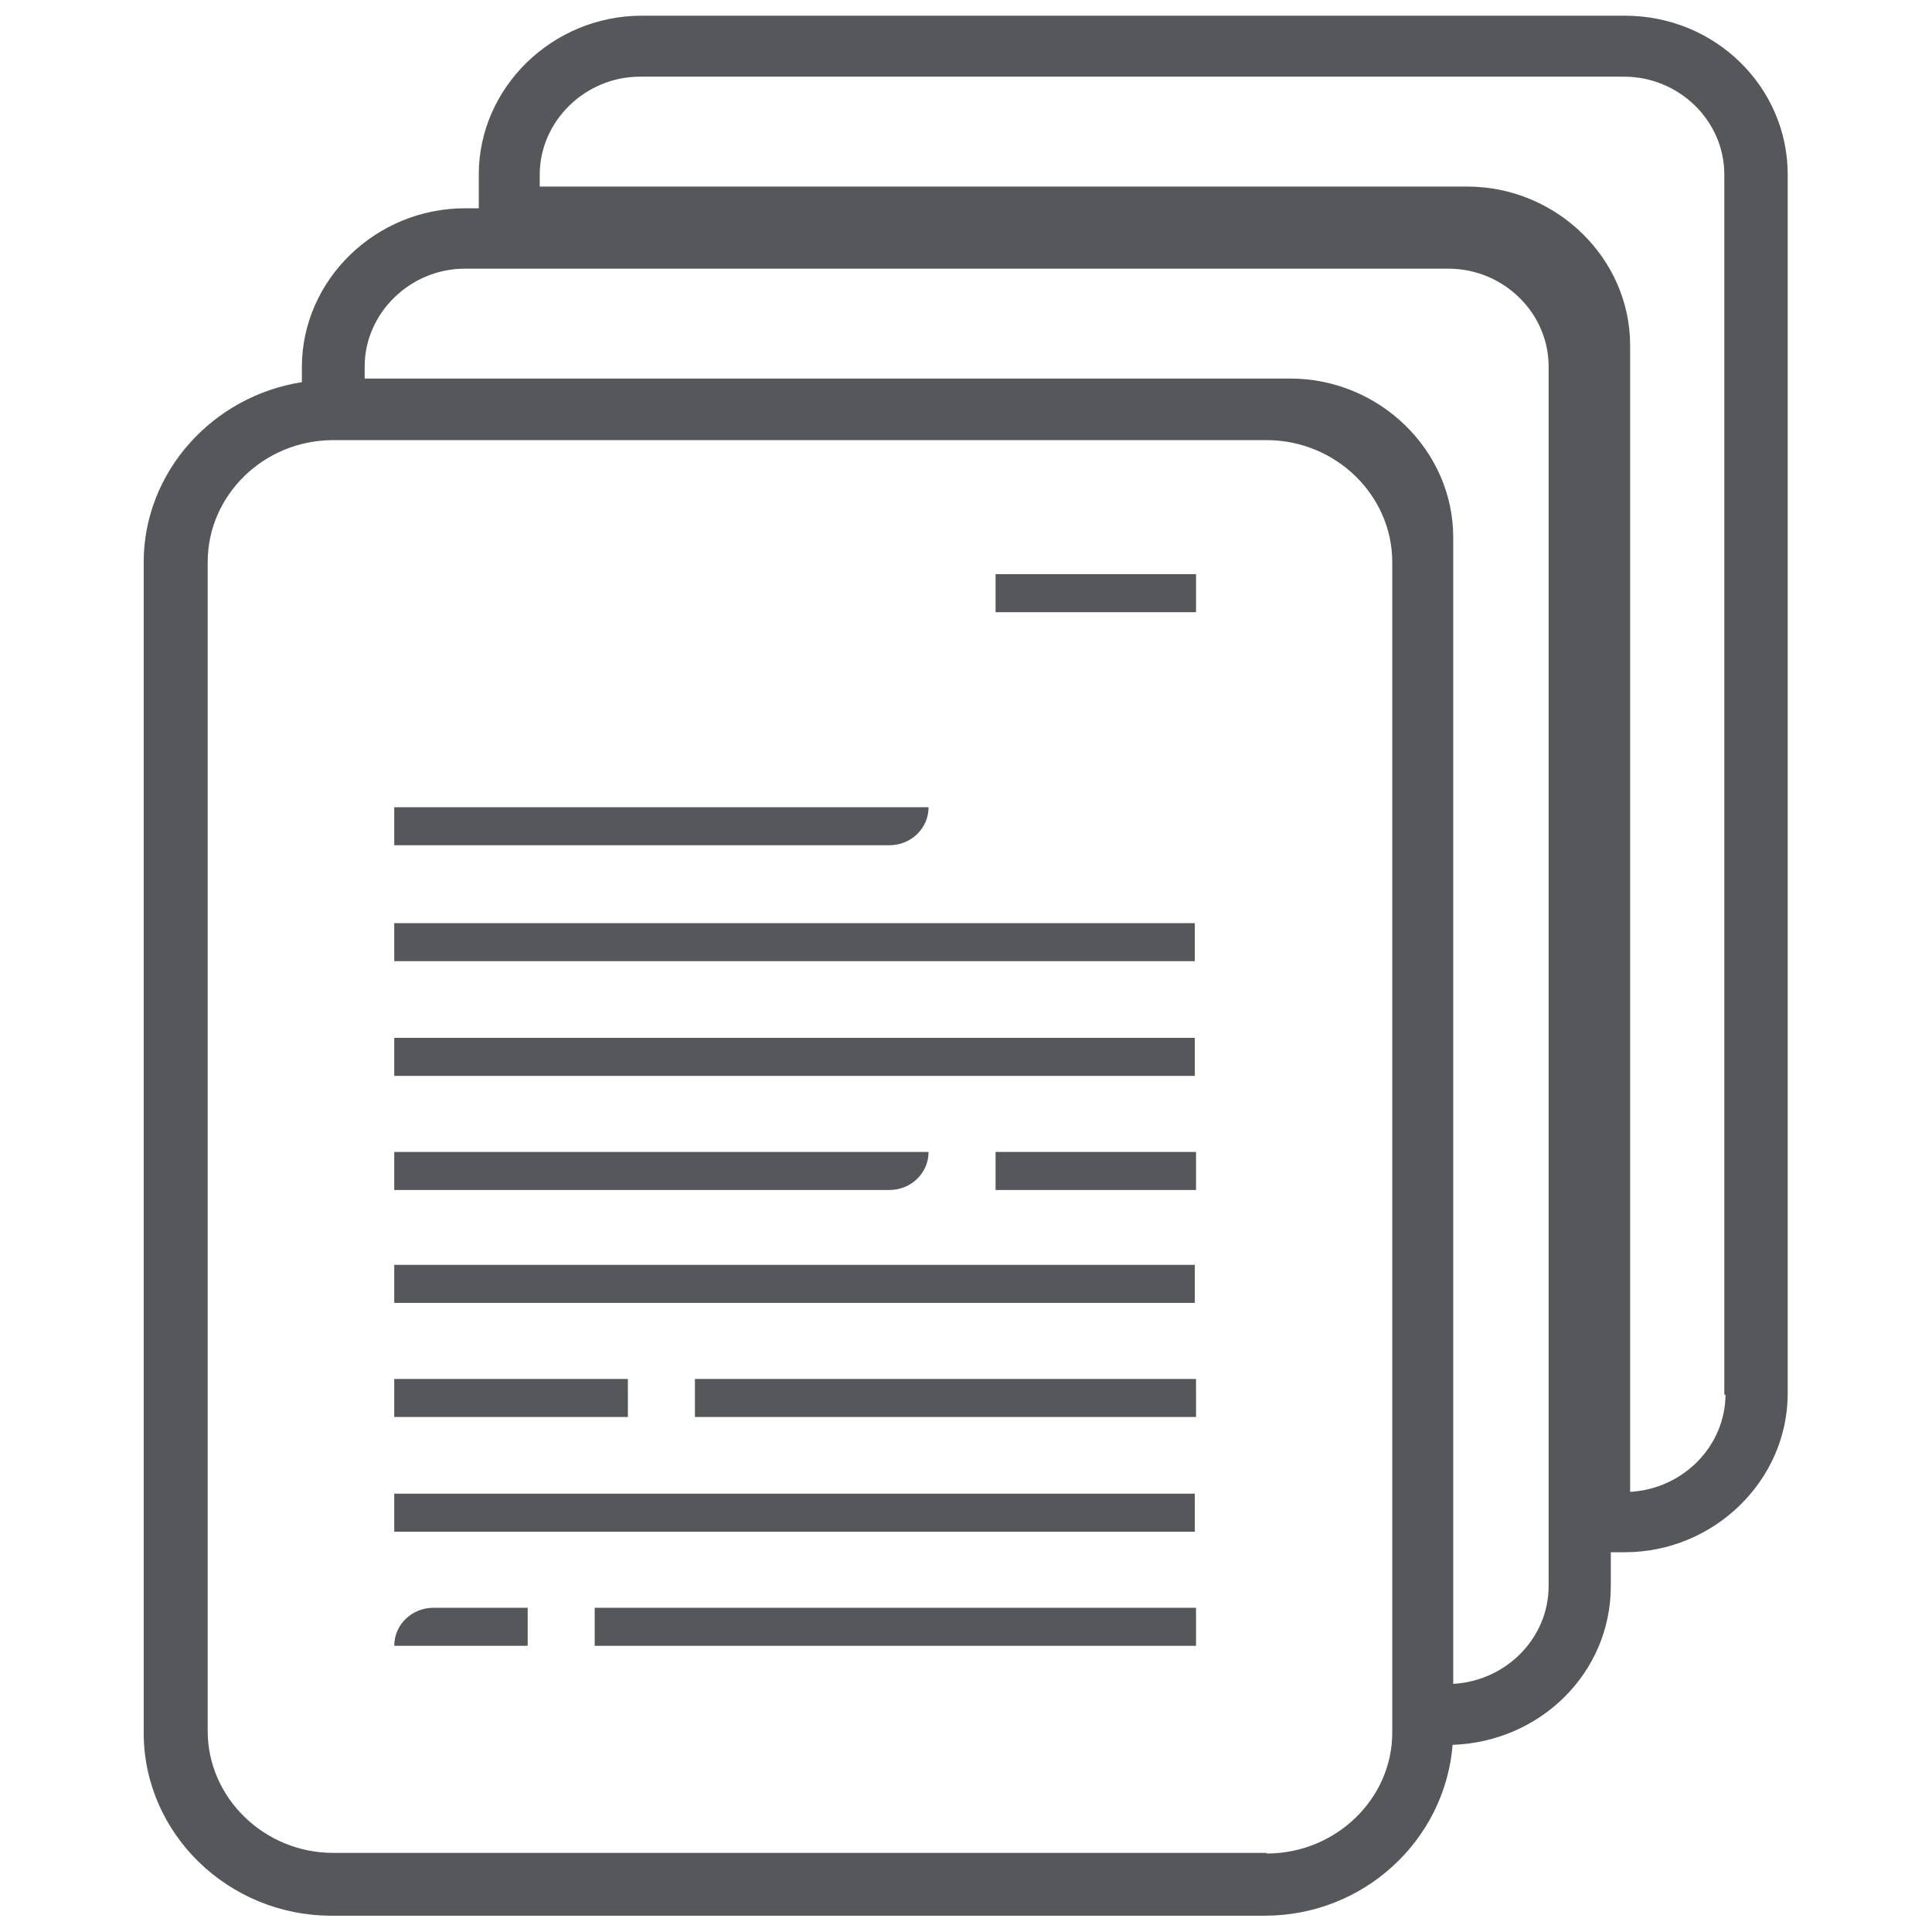
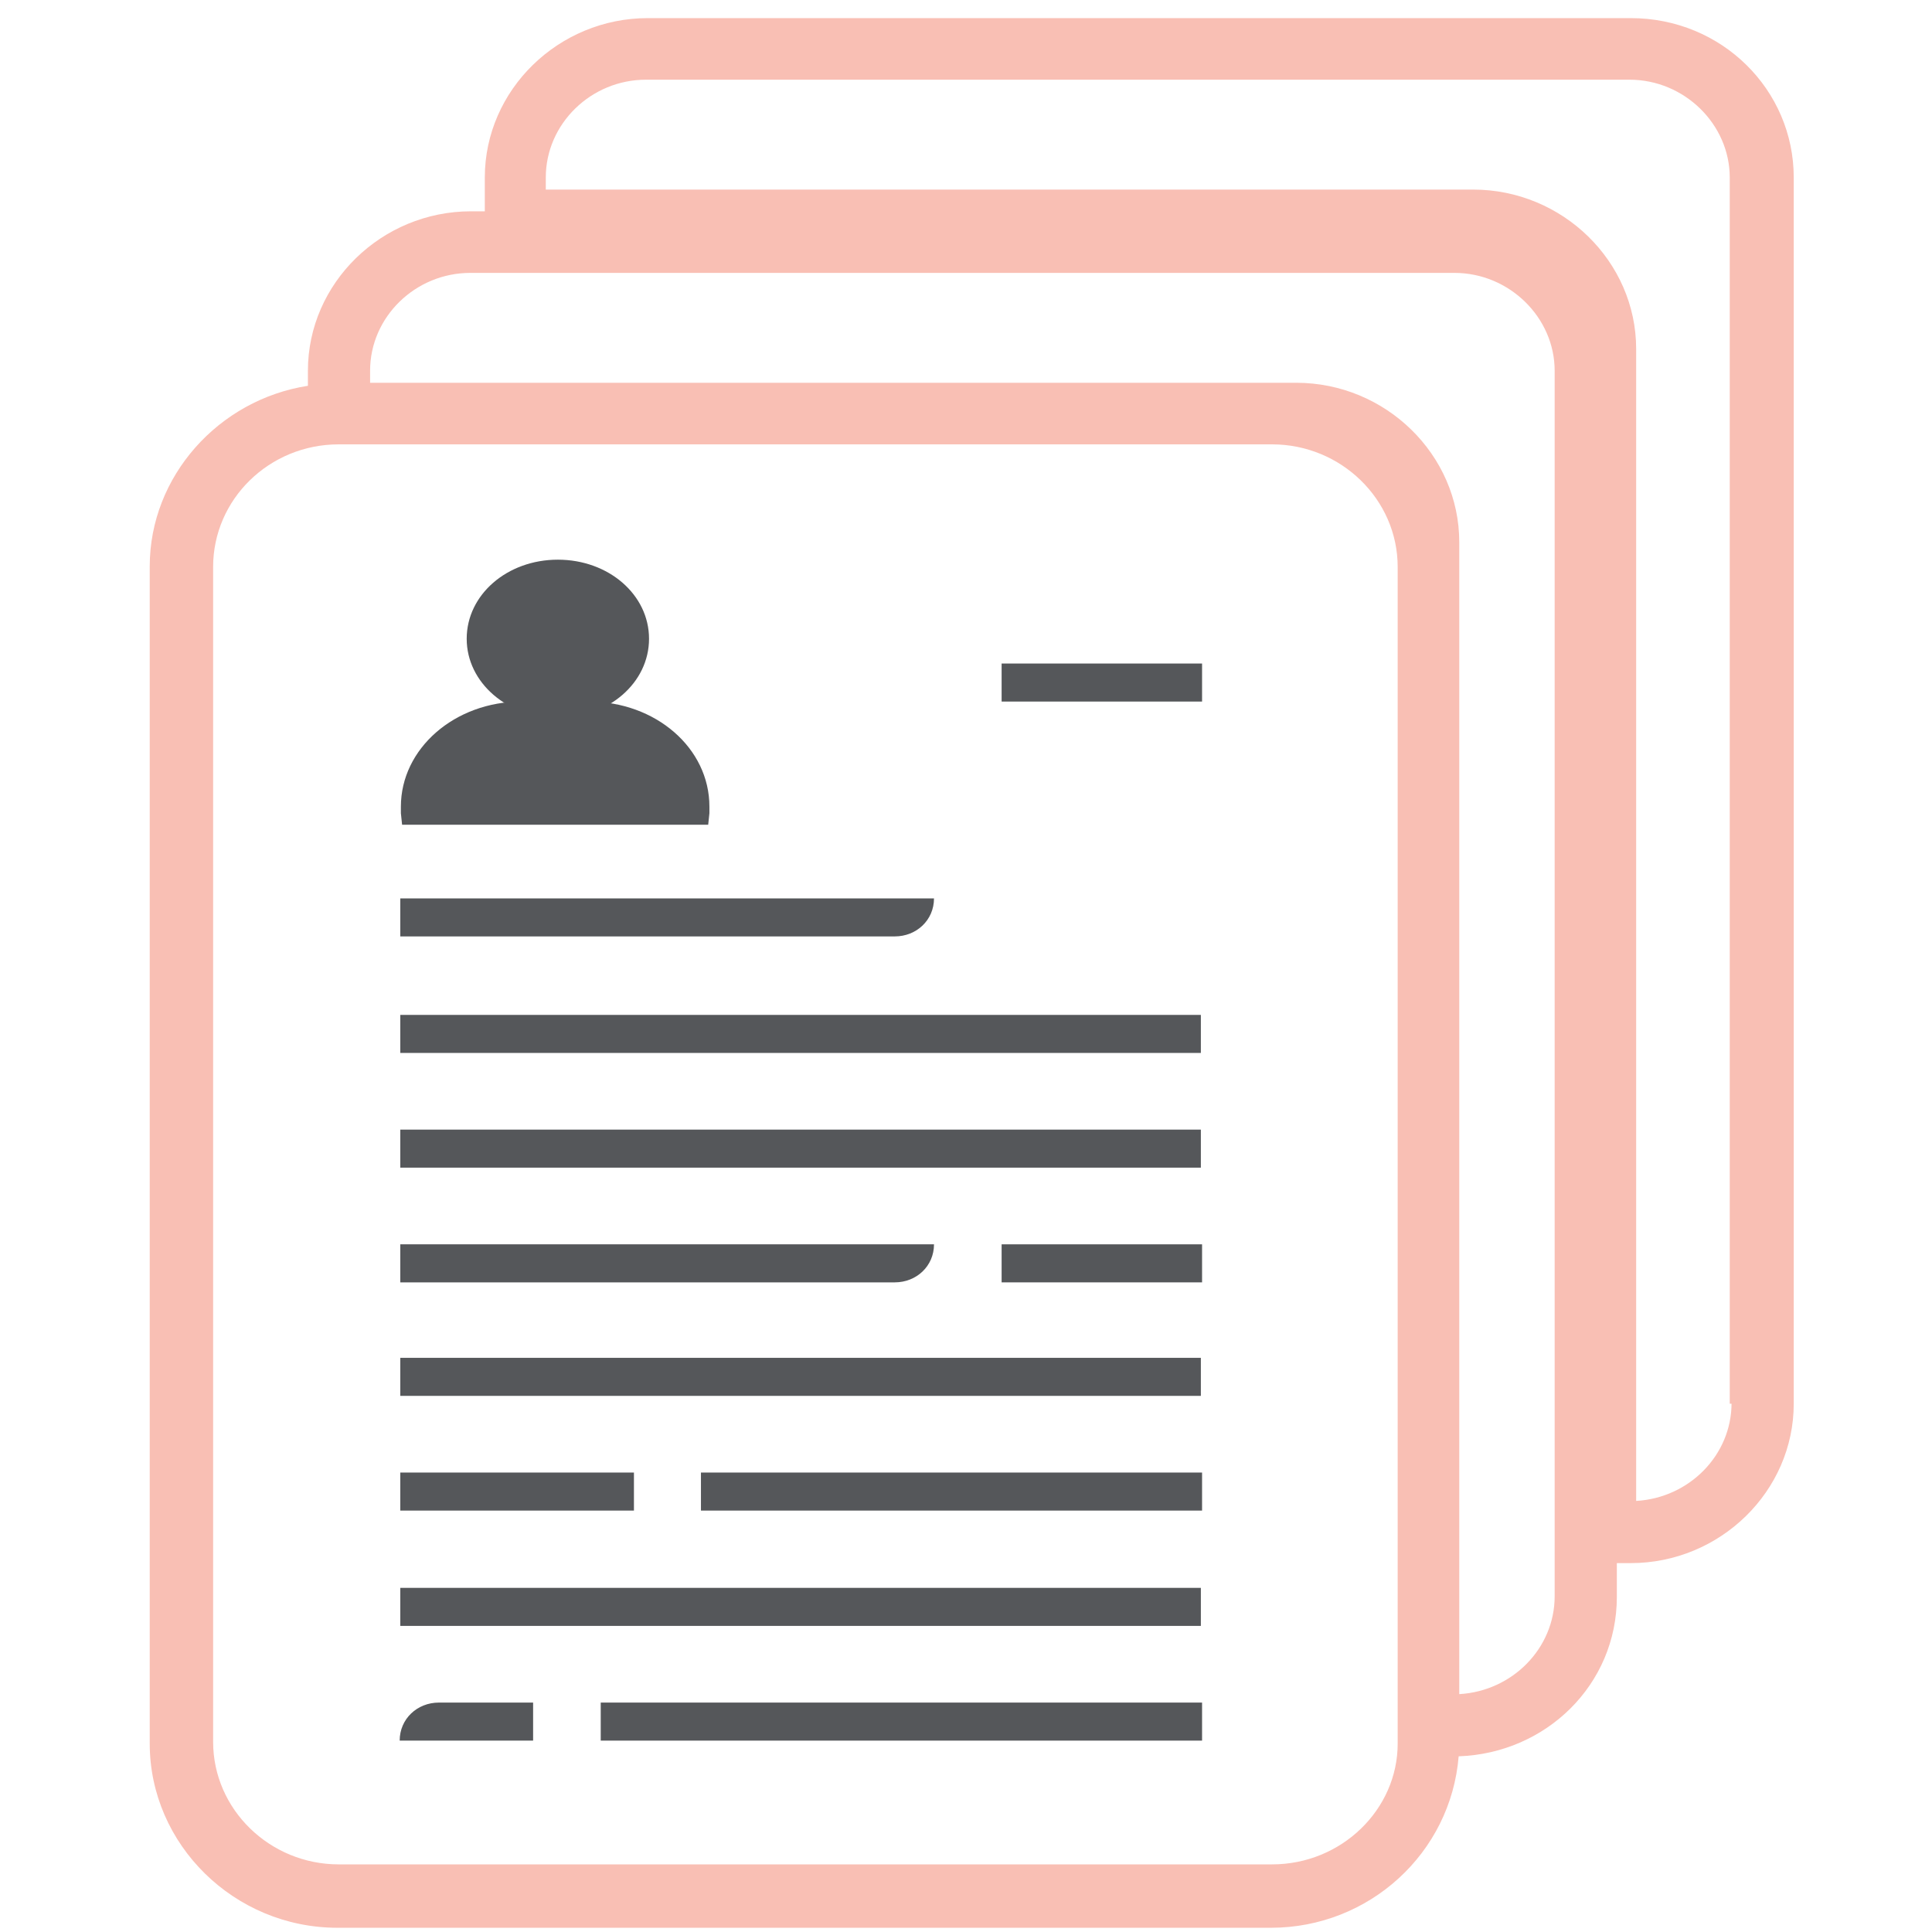
<svg xmlns="http://www.w3.org/2000/svg" id="logos" viewBox="0 0 32 32">
  <defs>
-     <style>.cls-1{fill:#55575a;}</style>
+     <style>.cls-1{fill:#55575a;}.cls-2{fill:#f9bfb4;}</style>
  </defs>
  <g>
-     <path class="cls-1" d="M7.18,26.63h1.56v.63h-2.21c0-.35,.29-.63,.65-.63Z" />
+     <path class="cls-1" d="M7.27,28.2h1.56v.63h-2.21c0-.36,.29-.63,.65-.63Z" />
    <g>
-       <rect class="cls-1" x="6.53" y="17.19" width="13.26" height=".63" />
-       <rect class="cls-1" x="6.53" y="15.29" width="13.26" height=".63" />
-       <path class="cls-1" d="M6.53,19.08H15.38c0,.35-.29,.63-.65,.63H6.53v-.63Z" />
-       <path class="cls-1" d="M6.53,13.37H15.38c0,.35-.29,.63-.65,.63H6.53v-.63Z" />
-       <rect class="cls-1" x="16.49" y="19.08" width="3.32" height=".63" />
-       <rect class="cls-1" x="16.49" y="9.51" width="3.32" height=".63" />
-       <rect class="cls-1" x="6.53" y="20.95" width="13.26" height=".63" />
-       <rect class="cls-1" x="6.53" y="24.74" width="13.26" height=".63" />
-       <rect class="cls-1" x="11.51" y="22.84" width="8.3" height=".63" />
-       <rect class="cls-1" x="6.53" y="22.84" width="3.87" height=".63" />
-       <rect class="cls-1" x="9.85" y="26.63" width="9.96" height=".63" />
+       <rect class="cls-1" x="6.63" y="18.71" width="13.26" height=".63" />
+       <rect class="cls-1" x="6.63" y="16.81" width="13.26" height=".63" />
+       <path class="cls-1" d="M6.63,20.61H15.47c0,.36-.29,.63-.65,.63H6.63v-.63Z" />
+       <path class="cls-1" d="M6.63,14.88H15.47c0,.36-.29,.63-.65,.63H6.63v-.63Z" />
+       <rect class="cls-1" x="16.59" y="20.61" width="3.32" height=".63" />
+       <rect class="cls-1" x="16.59" y="10.99" width="3.32" height=".63" />
+       <rect class="cls-1" x="6.63" y="22.49" width="13.26" height=".63" />
+       <rect class="cls-1" x="6.63" y="26.3" width="13.26" height=".63" />
+       <rect class="cls-1" x="11.61" y="24.39" width="8.3" height=".63" />
+       <rect class="cls-1" x="6.63" y="24.39" width="3.87" height=".63" />
+       <rect class="cls-1" x="9.95" y="28.2" width="9.96" height=".63" />
    </g>
  </g>
-   <path class="cls-1" d="M26.92,.26H10.63c-1.48,0-2.7,1.19-2.7,2.63v.56h-.23c-1.48,0-2.7,1.19-2.7,2.63v.25c-1.48,.23-2.62,1.49-2.62,2.98V28.7c0,1.67,1.4,3.03,3.11,3.03h15.46c1.63,0,2.98-1.24,3.11-2.83,1.45-.05,2.62-1.19,2.62-2.63v-.56h.23c1.48,0,2.7-1.19,2.7-2.63V2.89c0-1.44-1.19-2.63-2.7-2.63Zm-5.94,30.43H5.52c-1.14,0-2.08-.91-2.08-2.02V9.31c0-1.11,.93-2.02,2.08-2.02h15.46c1.14,0,2.08,.91,2.08,2.02V28.7c0,1.09-.93,2-2.08,2Zm4.67-4.42c0,.86-.7,1.57-1.58,1.62V8.9c0-1.44-1.22-2.63-2.7-2.63H6.04v-.2c0-.88,.75-1.62,1.66-1.62H23.99c.91,0,1.66,.73,1.66,1.62V26.28h0Zm2.93-3.18c0,.86-.7,1.57-1.58,1.62V5.72c0-1.44-1.22-2.63-2.7-2.63H8.94v-.2c0-.88,.75-1.62,1.66-1.62H26.9c.91,0,1.66,.73,1.66,1.62V23.1h.03Z" />
+   <path class="cls-2" d="M27.02,.3H10.73c-1.48,0-2.7,1.19-2.7,2.64v.56h-.23c-1.48,0-2.7,1.19-2.7,2.64v.25c-1.48,.23-2.62,1.5-2.62,2.99V28.88c0,1.67,1.4,3.05,3.11,3.05h15.46c1.63,0,2.98-1.24,3.11-2.84,1.45-.05,2.62-1.19,2.62-2.64v-.56h.23c1.48,0,2.7-1.19,2.7-2.64V2.94c0-1.45-1.19-2.64-2.7-2.64Zm-5.94,30.58H5.61c-1.14,0-2.08-.91-2.08-2.03V9.39c0-1.12,.93-2.03,2.08-2.03h15.46c1.14,0,2.08,.91,2.08,2.03V28.88c0,1.09-.93,2-2.08,2Zm4.67-4.44c0,.86-.7,1.57-1.58,1.62V8.98c0-1.45-1.22-2.64-2.7-2.64H6.13v-.2c0-.89,.75-1.62,1.66-1.62H24.09c.91,0,1.66,.74,1.66,1.62V26.44h0Zm2.93-3.2c0,.86-.7,1.57-1.58,1.62V5.78c0-1.45-1.22-2.64-2.7-2.64H9.04v-.2c0-.89,.75-1.62,1.66-1.62H26.99c.91,0,1.66,.74,1.66,1.62V23.25h.03Z" />
+   <g>
+     <g>
+       <ellipse class="cls-1" cx="9.24" cy="10.58" rx="1.27" ry="1.11" />
+       <path class="cls-1" d="M9.24,11.89c-.83,0-1.51-.58-1.51-1.31s.67-1.31,1.51-1.31,1.51,.58,1.51,1.31-.67,1.31-1.51,1.31Zm0-2.2c-.56,0-1.02,.39-1.02,.88s.45,.88,1.02,.88,1.02-.39,1.02-.88-.45-.88-1.02-.88Z" />
+     </g>
+     <g>
+       <path class="cls-1" d="M11.49,13.46v-.09h0c0-.84-.8-1.53-1.76-1.53h-1.11c-.96,0-1.76,.7-1.76,1.53h0v.09h4.63Z" />
+       <path class="cls-1" d="M11.72,13.66H6.66l-.02-.19v-.11c0-.96,.89-1.74,2-1.74h1.11c1.11,0,2,.77,2,1.74v.11l-.02,.19Zm-4.59-.41h4.12c-.07-.68-.71-1.22-1.51-1.22h-1.11c-.8,0-1.45,.54-1.51,1.22Z" />
+     </g>
+   </g>
</svg>
